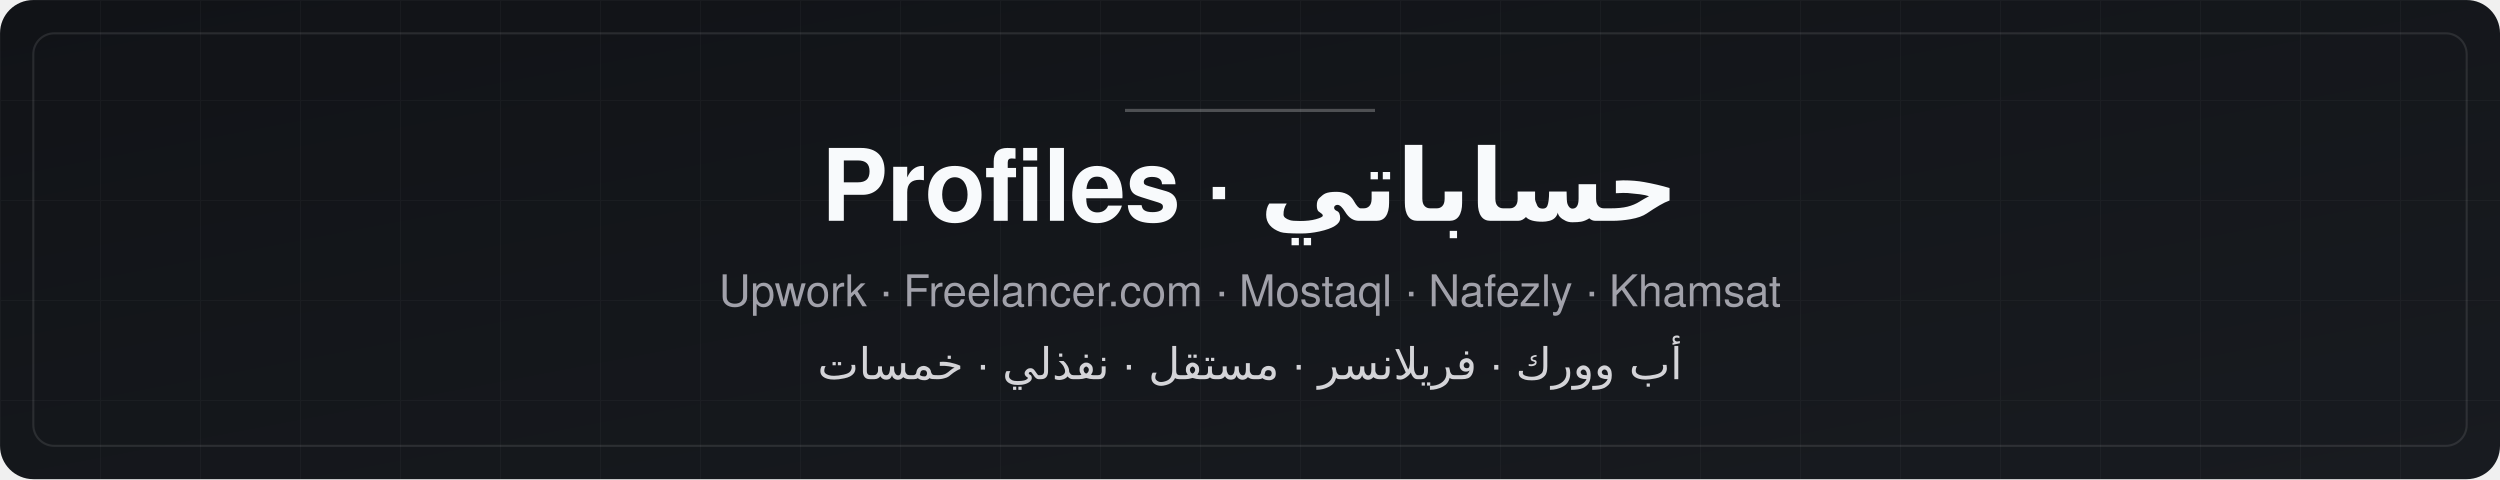
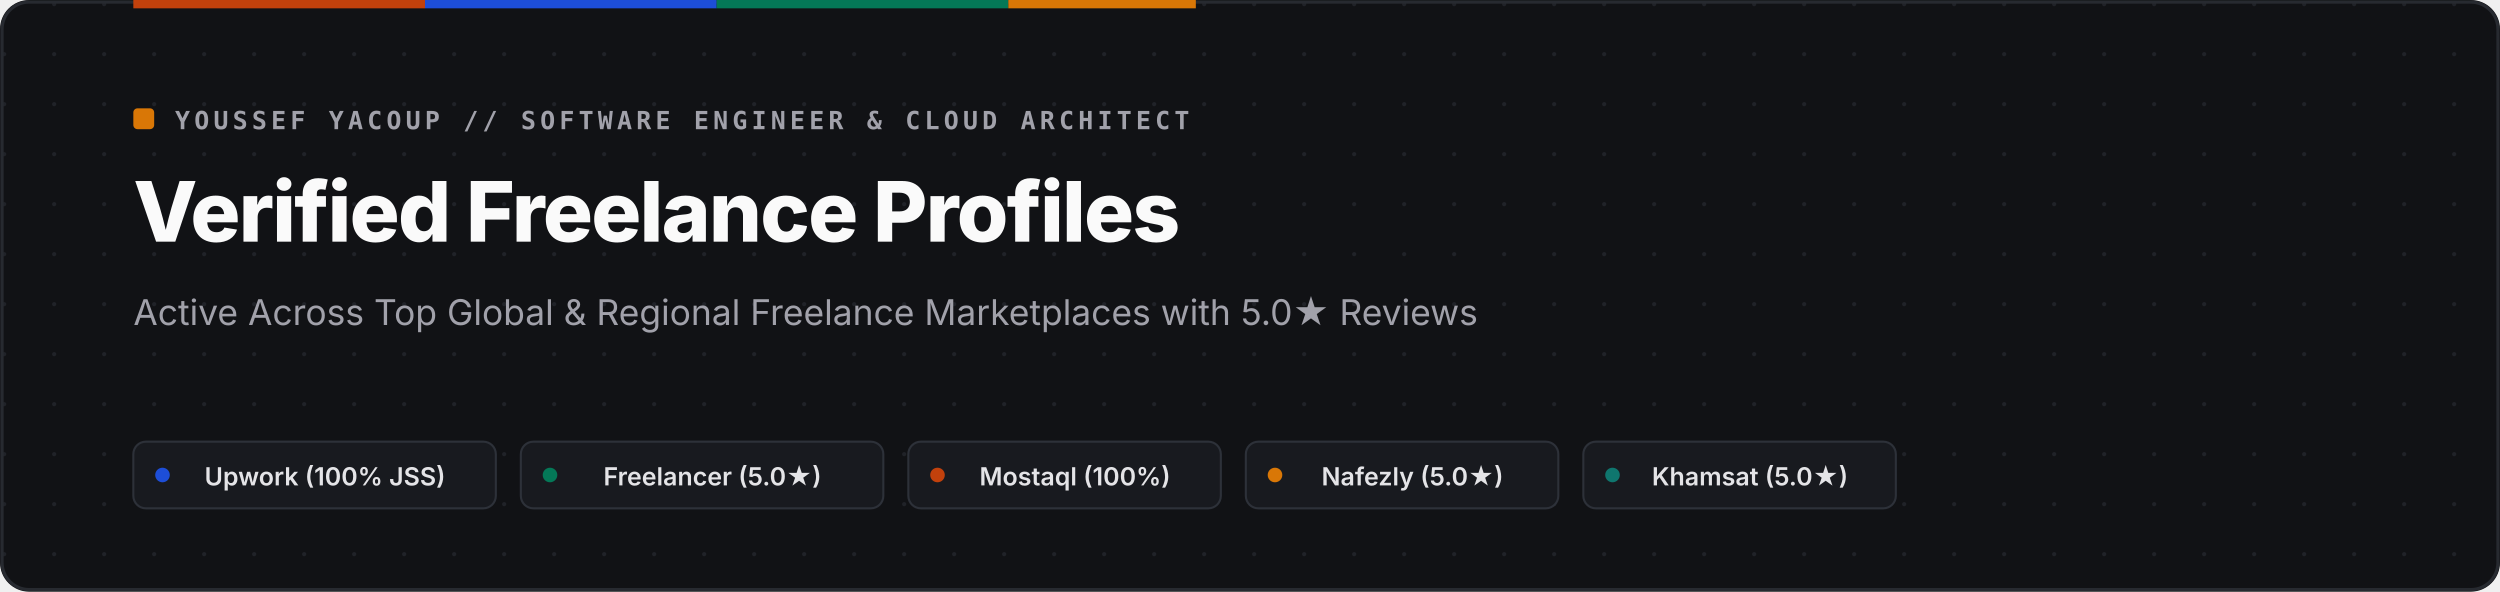
- <svg xmlns="http://www.w3.org/2000/svg" width="1200" height="230" viewBox="0 0 1200 230">
+ <svg xmlns="http://www.w3.org/2000/svg" viewBox="0 0 1200 284" width="100%">
  <defs>
-     <linearGradient id="g" x1="0" y1="0" x2="1" y2="1">
-       <stop offset="0%" stop-color="#111317" />
-       <stop offset="100%" stop-color="#181b20" />
-     </linearGradient>
-     <pattern id="grid" width="48" height="48" patternUnits="userSpaceOnUse">
-       <path d="M 48 0 L 0 0 0 48" fill="none" stroke="#ffffff" stroke-opacity="0.035" stroke-width="1" />
+     <pattern id="dots" width="24" height="24" patternUnits="userSpaceOnUse">
+       <circle cx="2" cy="2" r="1" fill="#272A30" opacity="0.7" />
    </pattern>
  </defs>
-   <rect width="1200" height="230" rx="16" fill="url(#g)" />
-   <rect width="1200" height="230" rx="16" fill="url(#grid)" />
-   <rect x="16" y="16" width="1168" height="198" rx="10" fill="none" stroke="#ffffff" stroke-opacity="0.1" stroke-width="1" />
-   <line x1="540" y1="53" x2="660" y2="53" stroke="#ffffff" stroke-opacity="0.25" stroke-width="1.5" />
-   <text x="600" y="106" text-anchor="middle" font-family="Segoe UI, Helvetica, Arial, sans-serif" font-size="48" font-weight="700" letter-spacing="-0.5" fill="#f8fafc">Profiles · حساباتي</text>
-   <text x="600" y="147" text-anchor="middle" font-family="Segoe UI, Helvetica, Arial, sans-serif" font-size="21" fill="#a1a1aa">Upwork · Freelancer.com · Mostaql · Nafezly · Khamsat</text>
-   <text x="600" y="182" text-anchor="middle" direction="rtl" font-family="Segoe UI, Tahoma, Arial, sans-serif" font-size="21" fill="#d4d4d8">أب وورك · فريلانسر · مستقل · نفذلي · خمسات</text>
+   <rect width="1200" height="284" rx="14" fill="#111215" />
+   <rect width="1200" height="284" rx="14" fill="url(#dots)" />
+   <rect x="1" y="1" width="1198" height="282" rx="13" fill="none" stroke="#272A30" stroke-width="1.5" />
+   <rect x="64" y="0" width="140" height="4" fill="#C2410C" />
+   <rect x="204" y="0" width="140" height="4" fill="#1D4ED8" />
+   <rect x="344" y="0" width="140" height="4" fill="#047857" />
+   <rect x="484" y="0" width="90" height="4" fill="#D97706" />
+   <g transform="translate(64, 52)">
+     <rect x="0" y="0" width="10" height="10" rx="2" fill="#D97706" />
+     <text x="20" y="10" fill="#A1A1AA" font-family="JetBrains Mono,Consolas,monospace" font-size="12" font-weight="600" letter-spacing="2">YOUSSEF YACOUP // SOFTWARE ENGINEER &amp; CLOUD ARCHITECT</text>
+     <text x="0" y="64" fill="#FAFAFA" font-family="Inter,Segoe UI,Arial,sans-serif" font-size="40" font-weight="800" letter-spacing="-0.8">Verified Freelance Profiles</text>
+     <text x="0" y="104" fill="#A1A1AA" font-family="Inter,Segoe UI,Arial,sans-serif" font-size="17" font-weight="400">Active Across Top Global &amp; Regional Freelance Marketplaces with 5.0★ Reviews</text>
+   </g>
+   <rect x="64" y="212" width="174" height="32" rx="6" fill="#181A1F" stroke="#2D3139" stroke-width="1" />
+   <circle cx="78" cy="228" r="3.5" fill="#1D4ED8" />
+   <text x="156.0" y="233" fill="#E4E4E7" font-family="Inter,Segoe UI,Arial,sans-serif" font-size="12" font-weight="600" text-anchor="middle">Upwork (100% JSS)</text>
+   <rect x="250" y="212" width="174" height="32" rx="6" fill="#181A1F" stroke="#2D3139" stroke-width="1" />
+   <circle cx="264" cy="228" r="3.5" fill="#047857" />
+   <text x="342.0" y="233" fill="#E4E4E7" font-family="Inter,Segoe UI,Arial,sans-serif" font-size="12" font-weight="600" text-anchor="middle">Freelancer (5.0★)</text>
+   <rect x="436" y="212" width="150" height="32" rx="6" fill="#181A1F" stroke="#2D3139" stroke-width="1" />
+   <circle cx="450" cy="228" r="3.5" fill="#C2410C" />
+   <text x="516.0" y="233" fill="#E4E4E7" font-family="Inter,Segoe UI,Arial,sans-serif" font-size="12" font-weight="600" text-anchor="middle">Mostaql (100%)</text>
+   <rect x="598" y="212" width="150" height="32" rx="6" fill="#181A1F" stroke="#2D3139" stroke-width="1" />
+   <circle cx="612" cy="228" r="3.5" fill="#D97706" />
+   <text x="678.0" y="233" fill="#E4E4E7" font-family="Inter,Segoe UI,Arial,sans-serif" font-size="12" font-weight="600" text-anchor="middle">Nafezly (5.0★)</text>
+   <rect x="760" y="212" width="150" height="32" rx="6" fill="#181A1F" stroke="#2D3139" stroke-width="1" />
+   <circle cx="774" cy="228" r="3.5" fill="#0F766E" />
+   <text x="840.0" y="233" fill="#E4E4E7" font-family="Inter,Segoe UI,Arial,sans-serif" font-size="12" font-weight="600" text-anchor="middle">Khamsat (5.0★)</text>
</svg>
